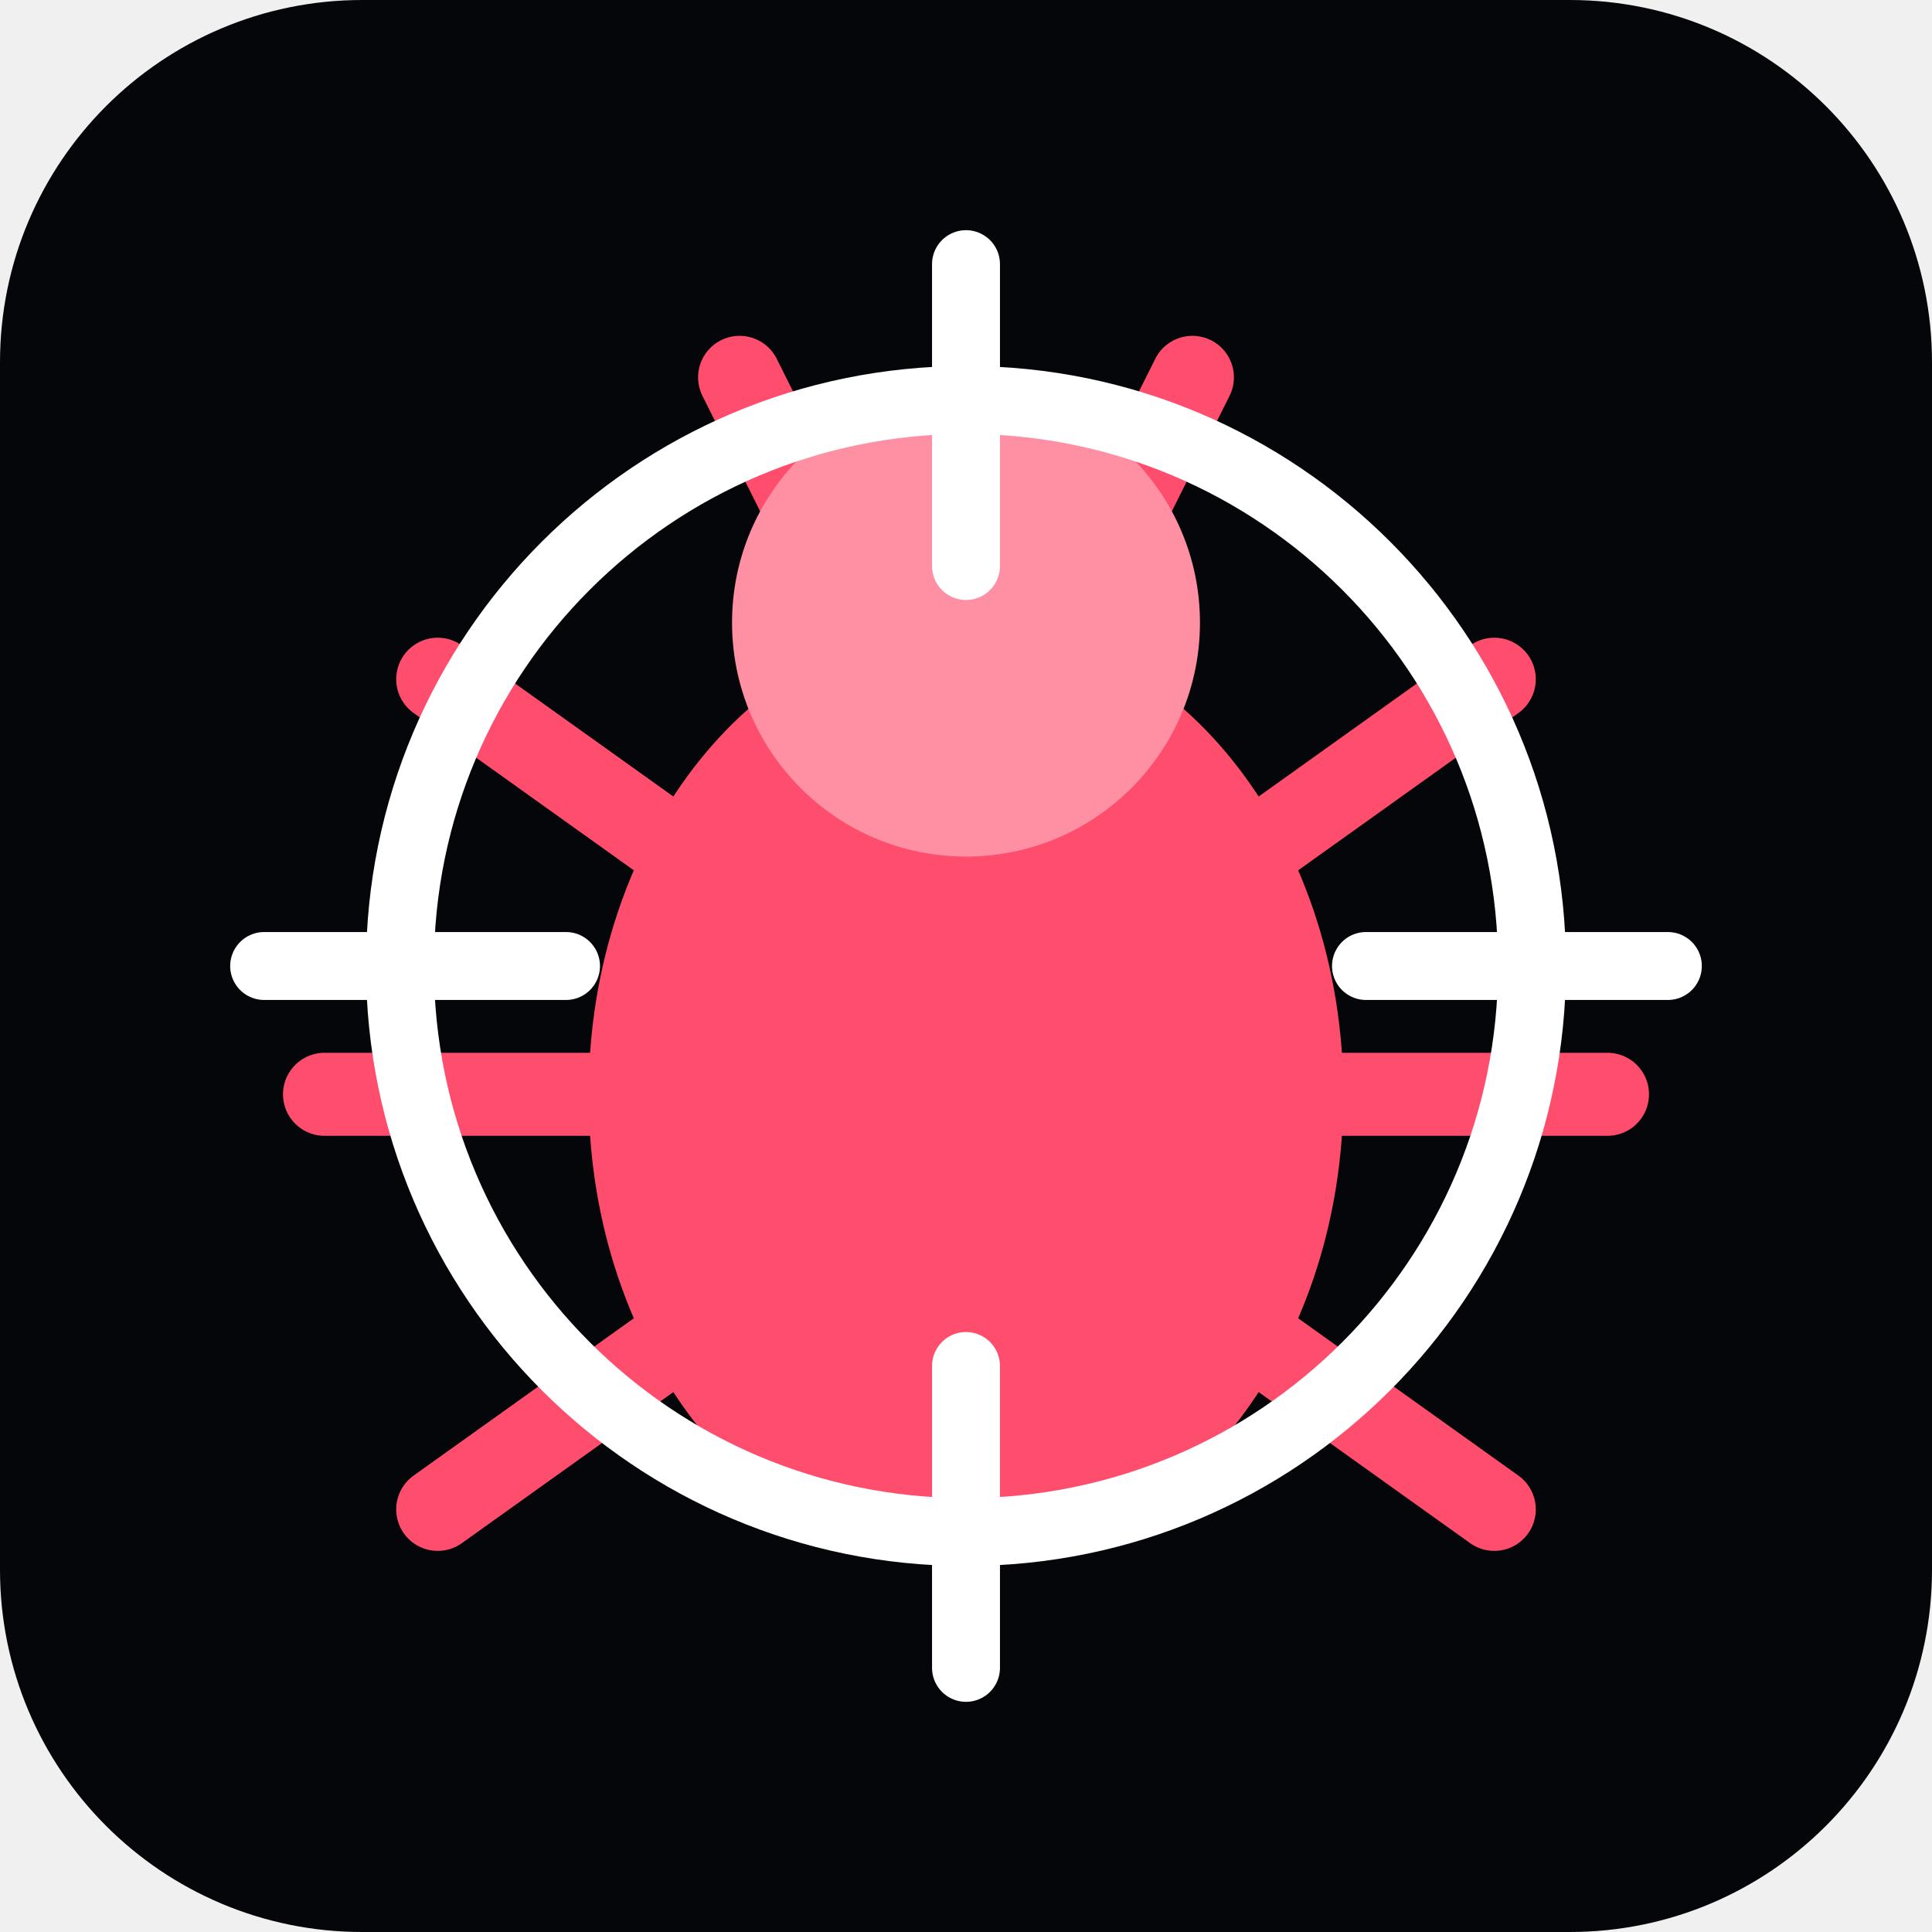
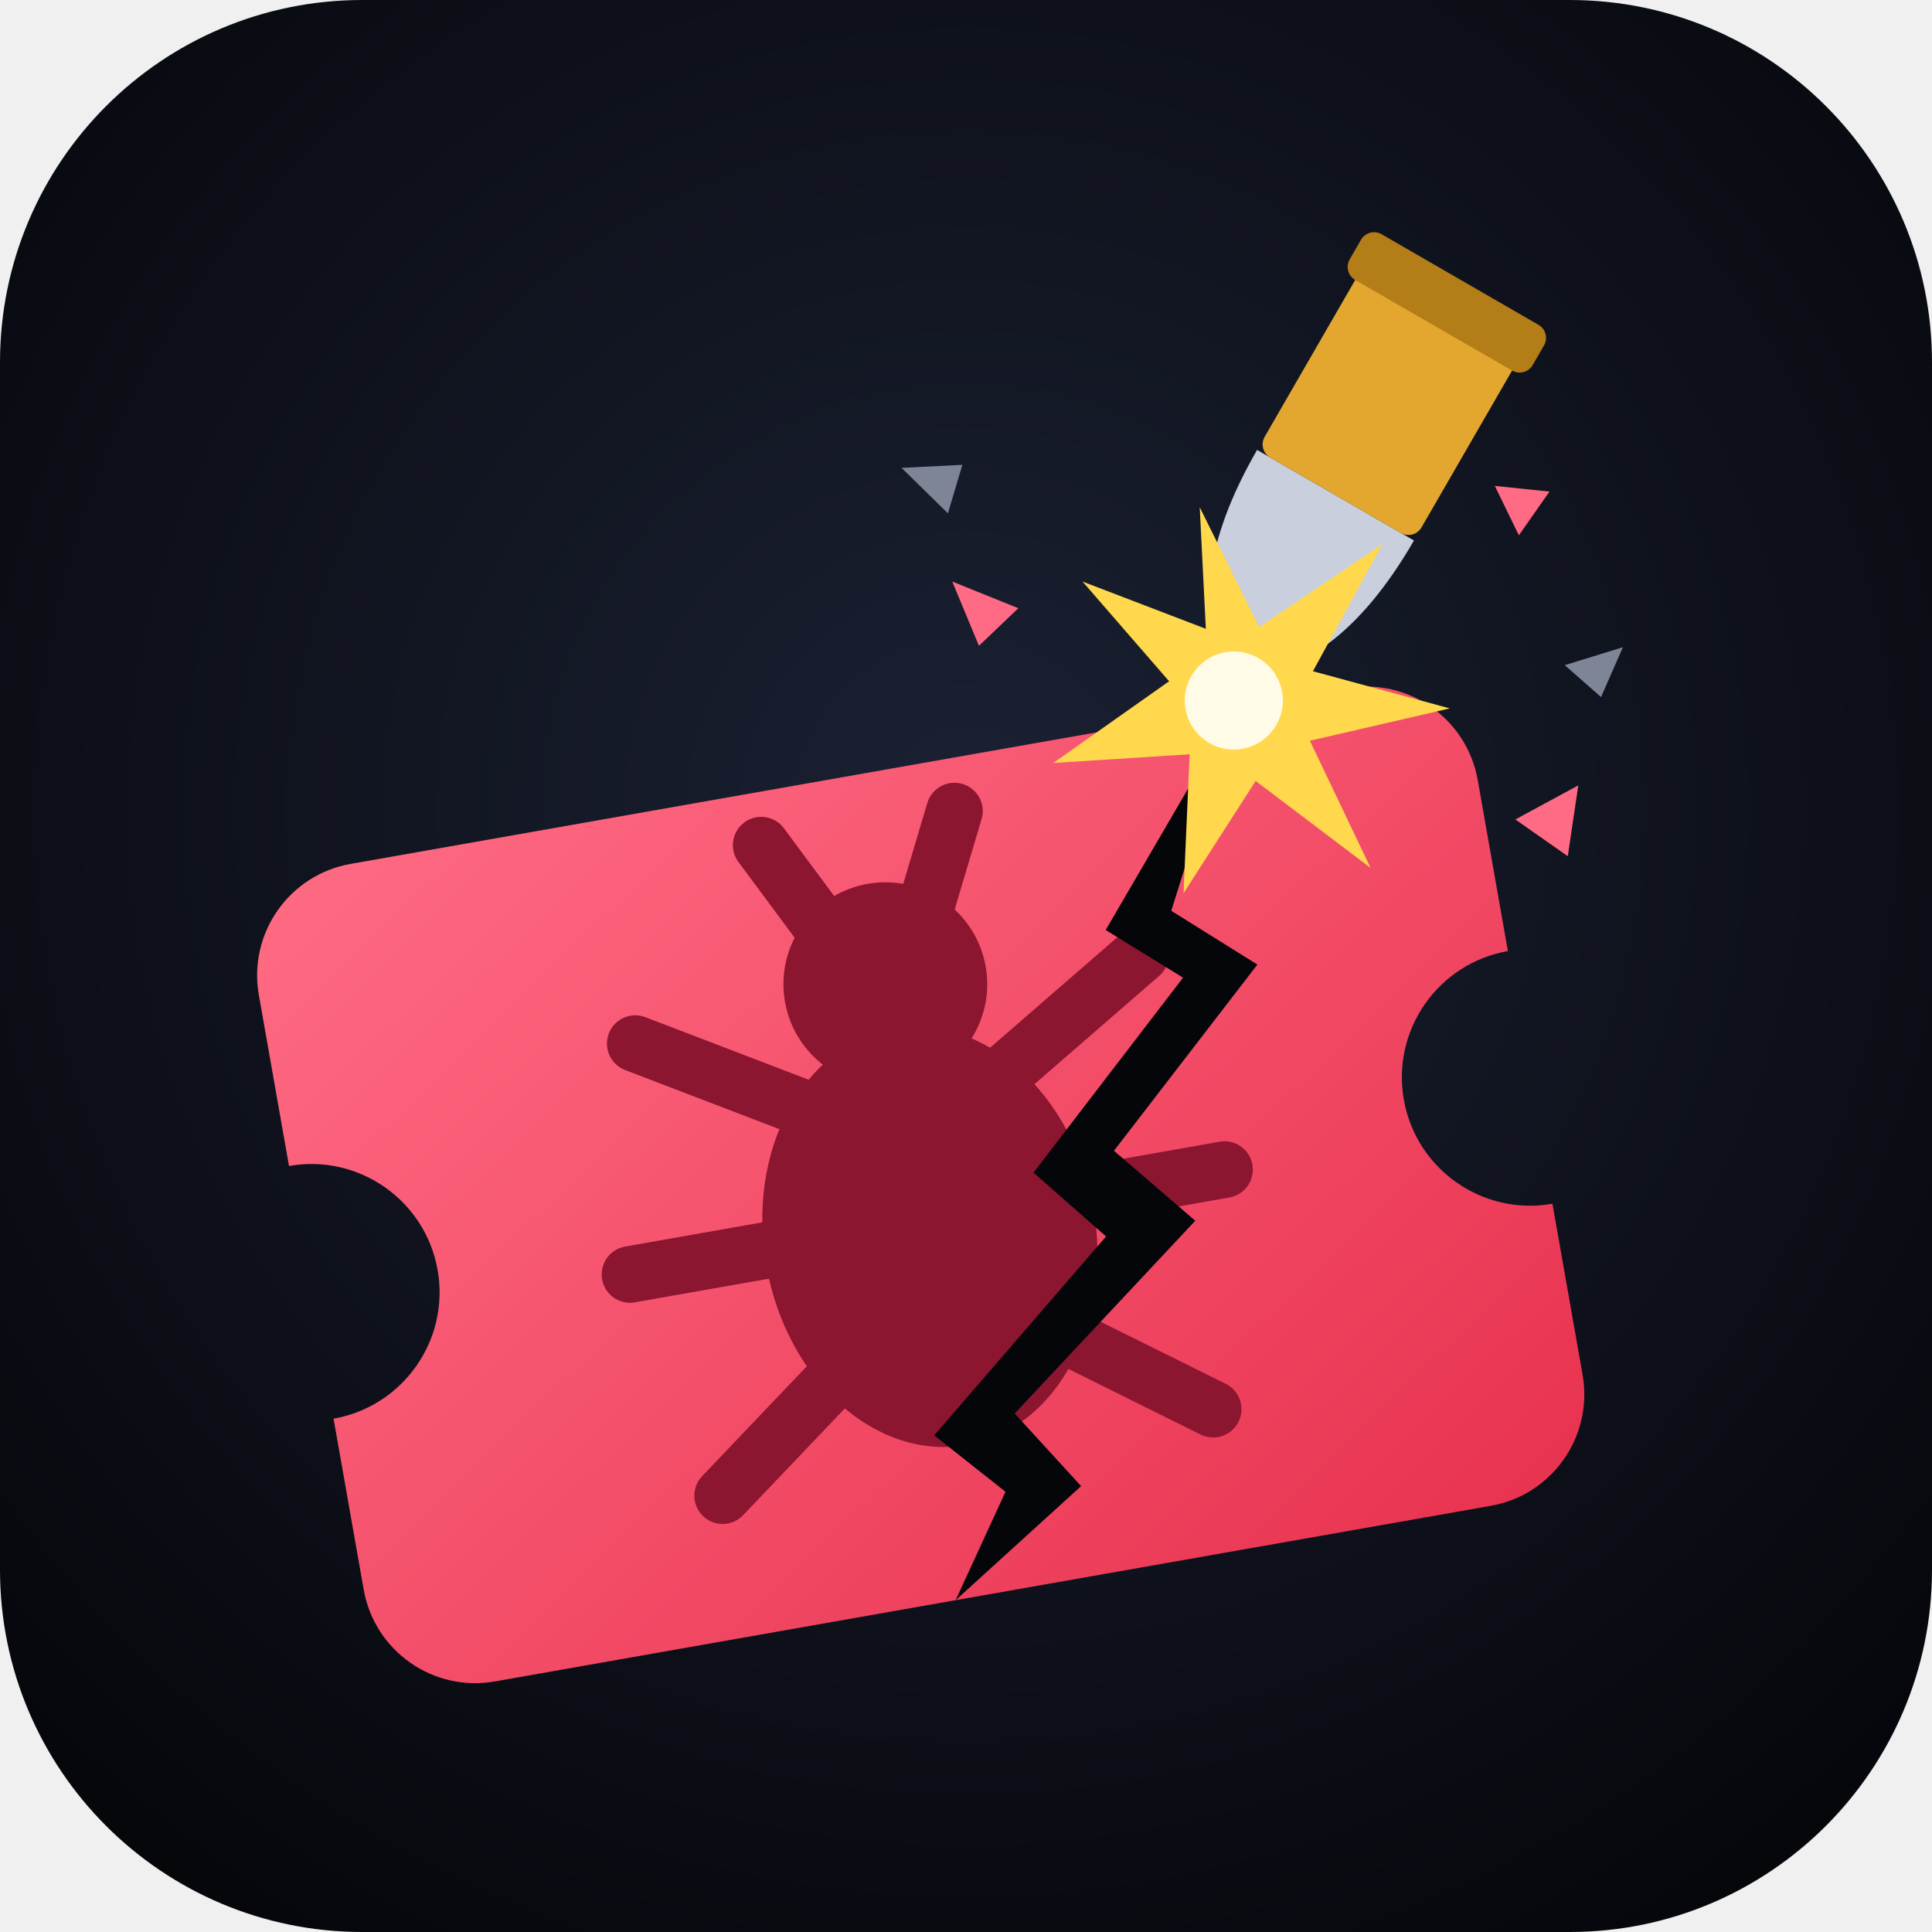
<svg xmlns="http://www.w3.org/2000/svg" viewBox="0 0 512 512">
-   <rect width="512" height="512" rx="96" fill="#05060a" />
-   <g transform="translate(256 270)" stroke="#ff4d6d" stroke-width="22" stroke-linecap="round" fill="none">
-     <path d="M-70 -40 L-140 -90 M70 -40 L140 -90 M-90 20 L-170 20 M90 20 L170 20 M-70 80 L-140 130 M70 80 L140 130" />
-     <path d="M-30 -110 L-60 -170 M30 -110 L60 -170" />
+   <defs>
+     <radialGradient id="bg" cx="50%" cy="42%" r="70%">
+       <stop offset="0" stop-color="#1b2133" />
+       <stop offset="1" stop-color="#05060a" />
+     </radialGradient>
+     <linearGradient id="tk" x1="0" y1="0" x2="1" y2="1">
+       <stop offset="0" stop-color="#ff6b84" />
+       <stop offset="1" stop-color="#e8324f" />
+     </linearGradient>
+     <mask id="notch">
+       <rect width="512" height="512" fill="#fff" />
+       <circle cx="84" cy="296" r="34" fill="#000" />
+       <circle cx="412" cy="296" r="34" fill="#000" />
+     </mask>
+   </defs>
+   <rect width="512" height="512" rx="96" fill="url(#bg)" />
+   <g transform="translate(-4 18) rotate(-10 248 296)">
+     <rect x="84" y="186" width="328" height="220" rx="30" fill="url(#tk)" mask="url(#notch)" />
+     <g stroke="#8c1530" stroke-width="15" stroke-linecap="round" fill="none">
+       <path d="M220 270 L180 246 M276 270 L316 246 M212 306 L168 306 M284 306 L328 306 M220 340 L182 368 M276 340 L314 368" />
+       <path d="M236 228 L222 200 M260 228 L274 200" />
+     </g>
+     <ellipse cx="248" cy="310" rx="44" ry="56" fill="#8c1530" />
+     <circle cx="248" cy="242" r="27" fill="#8c1530" />
+     <path d="M352 186 L326 236 L346 254 L300 296 L318 318 L262 360 L276 382 L238 406 L256 380 L240 362 L294 318 L278 298 L326 254 L308 238 Z" fill="#05060a" />
+     <g transform="translate(352 178) rotate(-50)">
+       <path d="M0 0 Q14 -24 56 -24 L56 24 Q14 24 0 0 Z" fill="#c9cfdc" />
+       <rect x="56" y="-24" width="60" height="48" rx="4" fill="#e3a72f" />
+       <rect x="108" y="-28" width="14" height="56" rx="4" fill="#b37d17" />
+     </g>
+     <path d="M352 132 L362 166 L398 150 L374 180 L408 196 L370 198 L380 234 L354 206 L330 232 L338 196 L302 192 L336 176 L318 146 L348 164 Z" fill="#ffd84d" />
+     <circle cx="352" cy="184" r="13" fill="#fffbe6" />
+     <path d="M420 228 l18 -6 l-6 18 Z M300 150 l-16 -10 l4 18 Z M430 140 l14 4 l-10 10 Z" fill="#ff6b84" />
+     <path d="M286 122 l-10 -14 l16 2 Z M440 190 l16 -2 l-8 12 Z" fill="#7d8597" />
  </g>
-   <ellipse cx="256" cy="290" rx="100" ry="125" fill="#ff4d6d" />
-   <circle cx="256" cy="165" r="62" fill="#ff8fa3" />
-   <circle cx="256" cy="256" r="150" fill="none" stroke="#ffffff" stroke-width="18" />
-   <path d="M256 70 V150 M256 362 V442 M70 256 H150 M362 256 H442" stroke="#ffffff" stroke-width="18" stroke-linecap="round" />
</svg>
